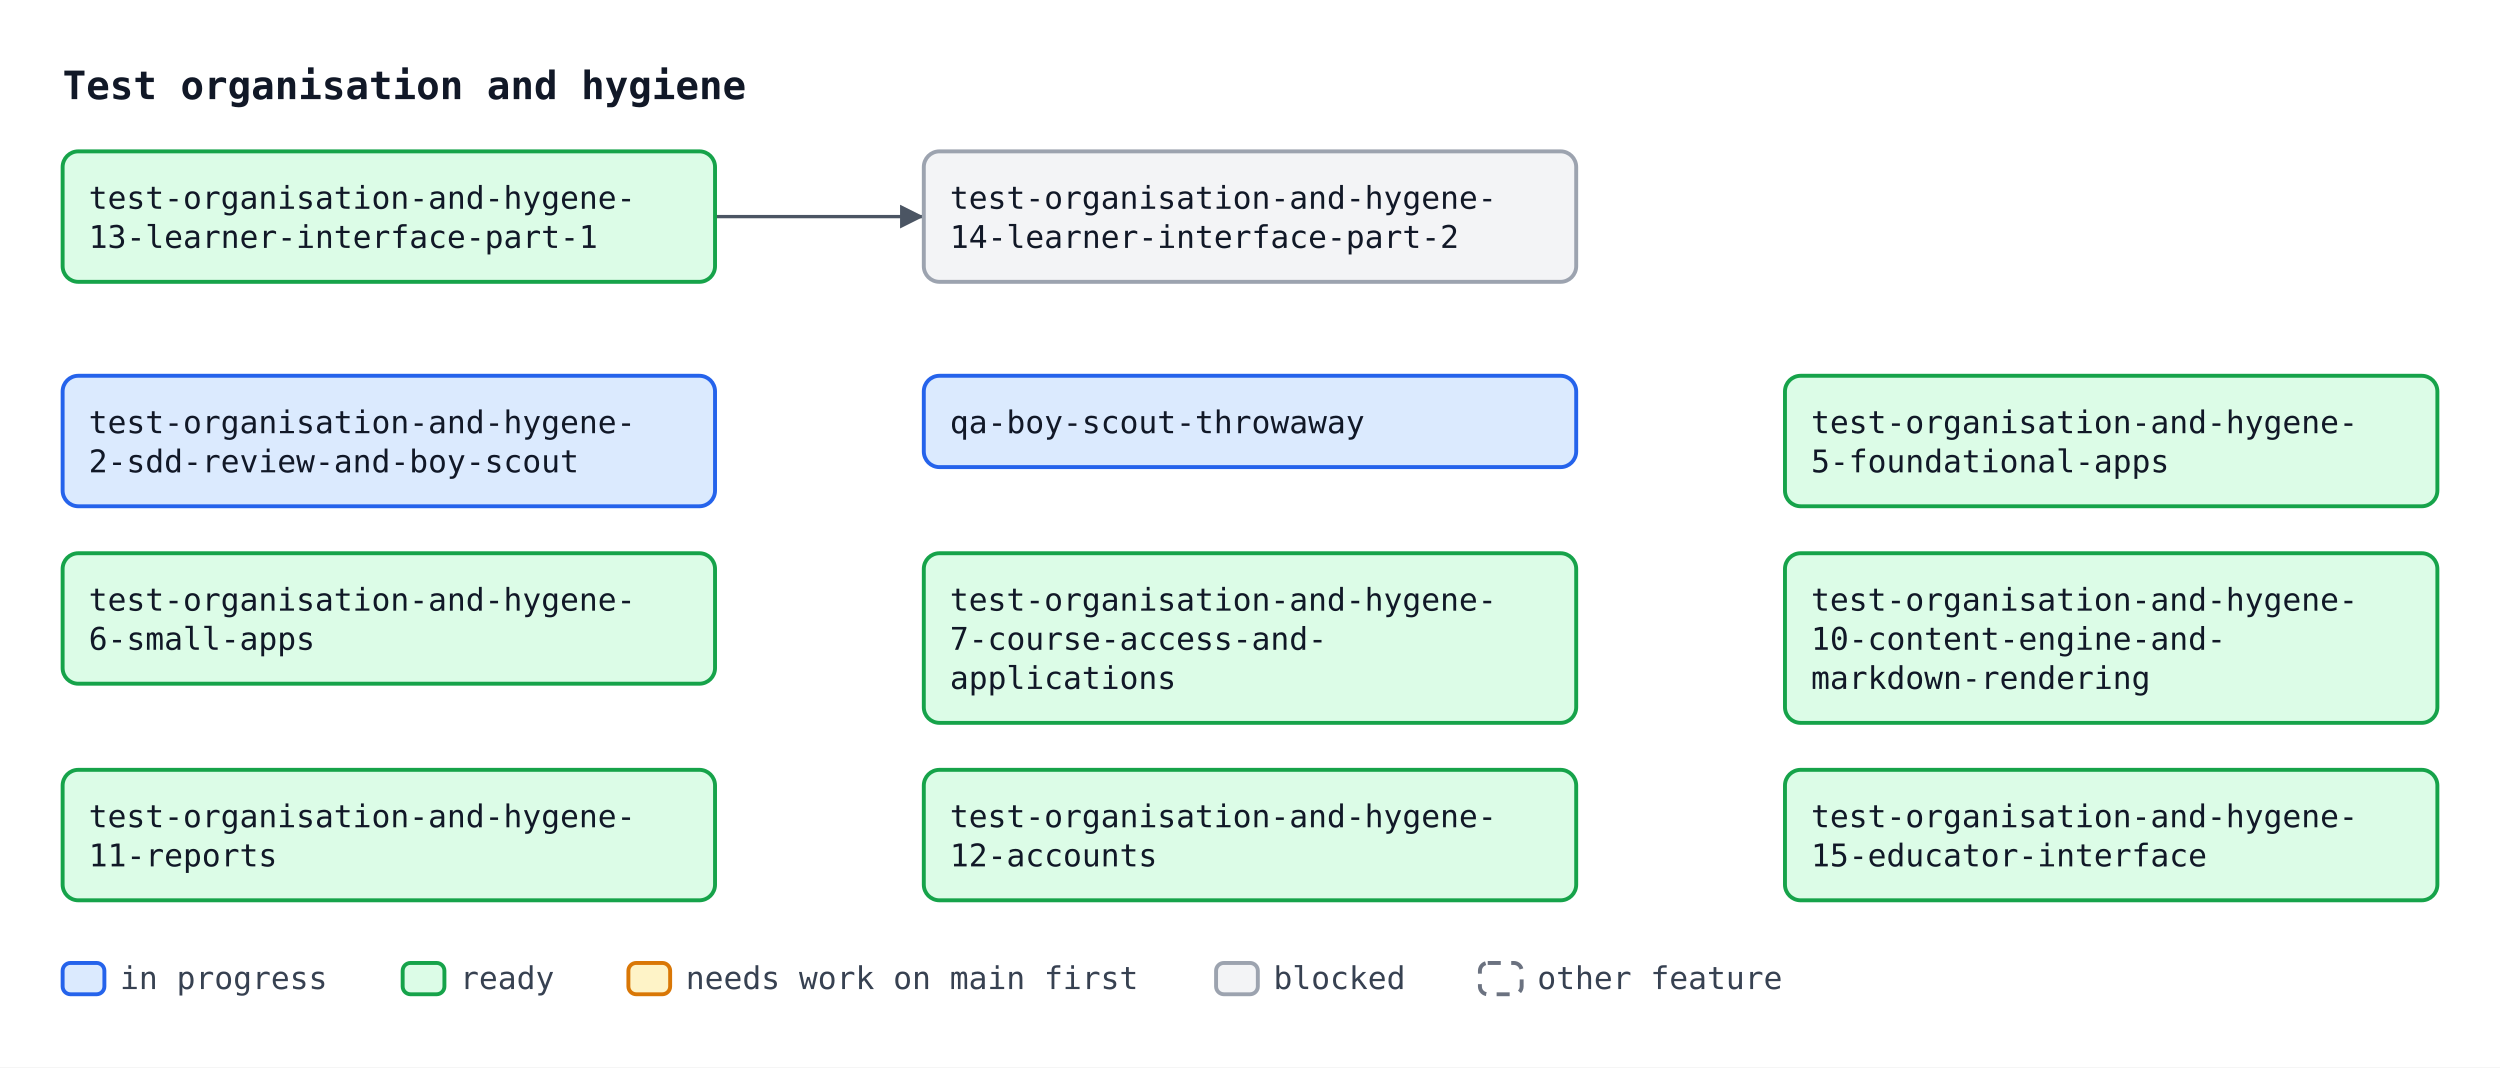
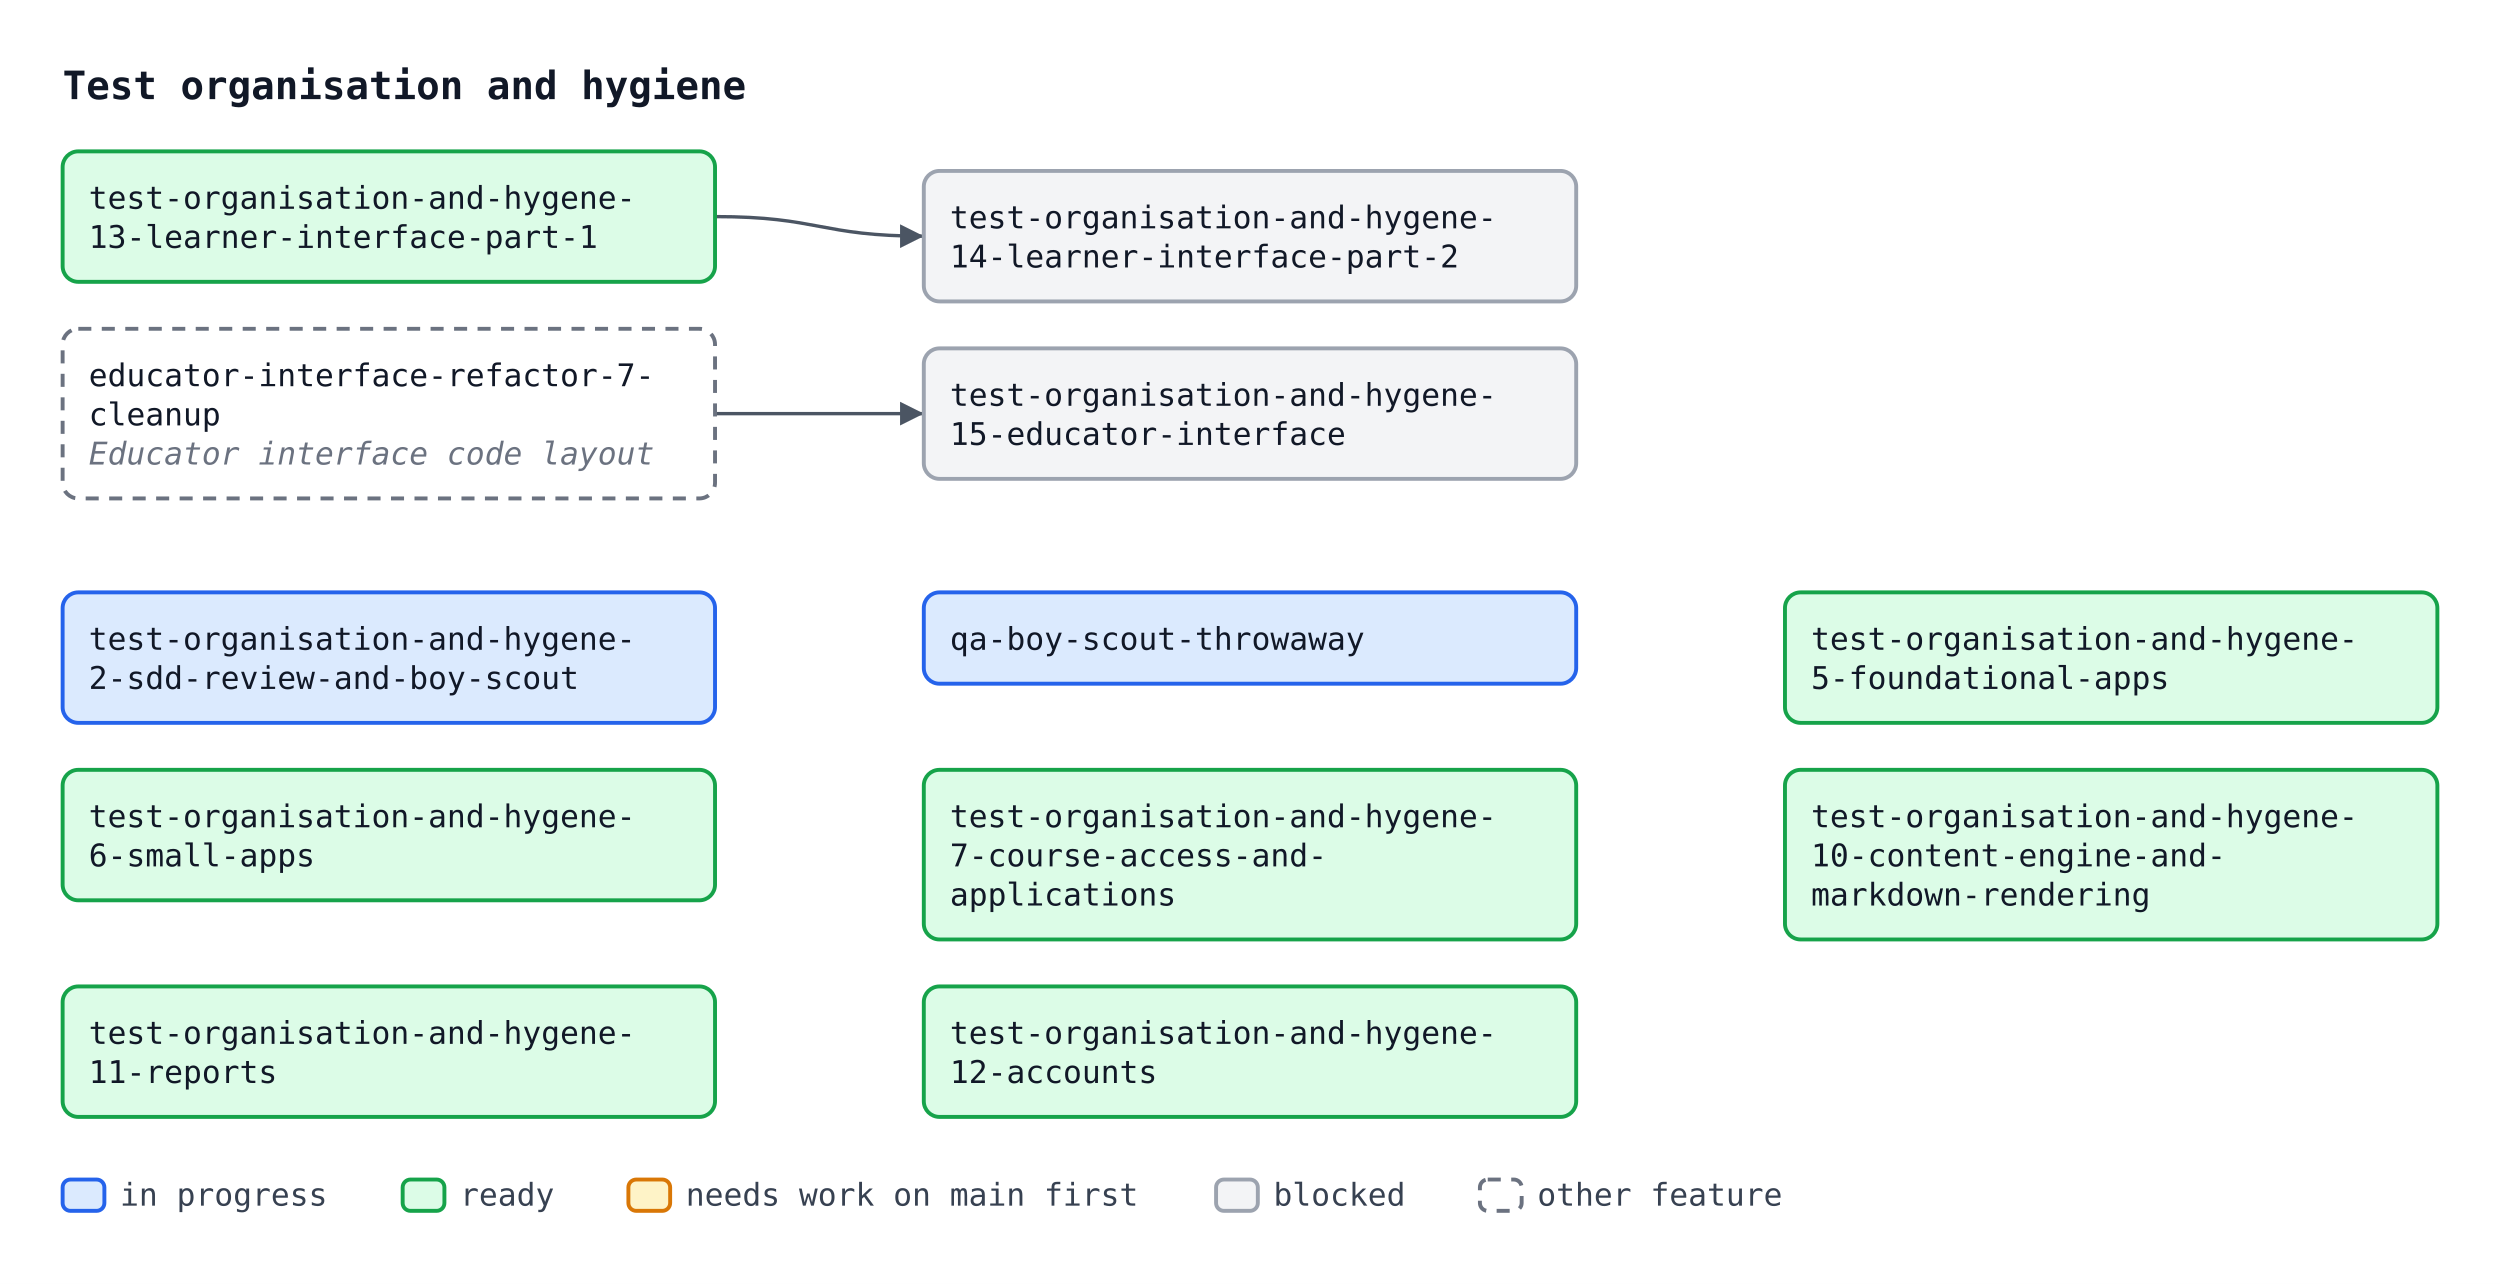
- <svg xmlns="http://www.w3.org/2000/svg" width="958" height="409" viewBox="0 0 958 409" font-family="ui-monospace, SFMono-Regular, Menlo, Consolas, monospace" font-size="12">
+ <svg xmlns="http://www.w3.org/2000/svg" width="958" height="492" viewBox="0 0 958 492" font-family="ui-monospace, SFMono-Regular, Menlo, Consolas, monospace" font-size="12">
  <defs>
    <marker id="arrow" viewBox="0 0 10 10" refX="10" refY="5" markerWidth="7" markerHeight="7" orient="auto-start-reverse">
      <path d="M0,0 L10,5 L0,10 z" fill="#4b5563" />
    </marker>
  </defs>
-   <rect width="958" height="409" fill="#ffffff" />
+   <rect width="958" height="492" fill="#ffffff" />
  <text x="24" y="38" font-size="15" font-weight="bold" fill="#111827">Test organisation and hygiene</text>
-   <path d="M274.0,83.0 C314.0,83.0 314.0,83.0 354.0,83.0" fill="none" stroke="#4b5563" stroke-width="1.3" marker-end="url(#arrow)" />
+   <path d="M274.0,83.0 C314.0,83.0 314.0,90.5 354.0,90.5" fill="none" stroke="#4b5563" stroke-width="1.3" marker-end="url(#arrow)" />
+   <path d="M274.0,158.5 C314.0,158.5 314.0,158.5 354.0,158.5" fill="none" stroke="#4b5563" stroke-width="1.3" marker-end="url(#arrow)" />
  <rect x="24.0" y="58.0" width="250" height="50" rx="6" fill="#dcfce7" stroke="#16a34a" stroke-width="1.5" />
  <text x="34.0" y="80.0" fill="#111827">test-organisation-and-hygene-</text>
  <text x="34.0" y="95.0" fill="#111827">13-learner-interface-part-1</text>
-   <rect x="354.0" y="58.0" width="250" height="50" rx="6" fill="#f3f4f6" stroke="#9ca3af" stroke-width="1.5" />
-   <text x="364.0" y="80.0" fill="#111827">test-organisation-and-hygene-</text>
-   <text x="364.0" y="95.0" fill="#111827">14-learner-interface-part-2</text>
-   <rect x="24.0" y="144.0" width="250" height="50" rx="6" fill="#dbeafe" stroke="#2563eb" stroke-width="1.5" />
-   <text x="34.0" y="166.0" fill="#111827">test-organisation-and-hygene-</text>
-   <text x="34.0" y="181.0" fill="#111827">2-sdd-review-and-boy-scout</text>
-   <rect x="354.0" y="144.0" width="250" height="35" rx="6" fill="#dbeafe" stroke="#2563eb" stroke-width="1.5" />
-   <text x="364.0" y="166.0" fill="#111827">qa-boy-scout-throwaway</text>
-   <rect x="684.0" y="144.0" width="250" height="50" rx="6" fill="#dcfce7" stroke="#16a34a" stroke-width="1.5" />
-   <text x="694.0" y="166.0" fill="#111827">test-organisation-and-hygene-</text>
-   <text x="694.0" y="181.0" fill="#111827">5-foundational-apps</text>
-   <rect x="24.0" y="212.0" width="250" height="50" rx="6" fill="#dcfce7" stroke="#16a34a" stroke-width="1.5" />
-   <text x="34.0" y="234.0" fill="#111827">test-organisation-and-hygene-</text>
-   <text x="34.0" y="249.0" fill="#111827">6-small-apps</text>
-   <rect x="354.0" y="212.0" width="250" height="65" rx="6" fill="#dcfce7" stroke="#16a34a" stroke-width="1.5" />
-   <text x="364.0" y="234.0" fill="#111827">test-organisation-and-hygene-</text>
-   <text x="364.0" y="249.0" fill="#111827">7-course-access-and-</text>
-   <text x="364.0" y="264.0" fill="#111827">applications</text>
-   <rect x="684.0" y="212.0" width="250" height="65" rx="6" fill="#dcfce7" stroke="#16a34a" stroke-width="1.5" />
-   <text x="694.0" y="234.0" fill="#111827">test-organisation-and-hygene-</text>
-   <text x="694.0" y="249.0" fill="#111827">10-content-engine-and-</text>
-   <text x="694.0" y="264.0" fill="#111827">markdown-rendering</text>
+   <rect x="354.0" y="65.5" width="250" height="50" rx="6" fill="#f3f4f6" stroke="#9ca3af" stroke-width="1.5" />
+   <text x="364.0" y="87.5" fill="#111827">test-organisation-and-hygene-</text>
+   <text x="364.0" y="102.5" fill="#111827">14-learner-interface-part-2</text>
+   <rect x="354.0" y="133.5" width="250" height="50" rx="6" fill="#f3f4f6" stroke="#9ca3af" stroke-width="1.5" />
+   <text x="364.0" y="155.5" fill="#111827">test-organisation-and-hygene-</text>
+   <text x="364.0" y="170.5" fill="#111827">15-educator-interface</text>
+   <rect x="24.0" y="126.0" width="250" height="65" rx="6" fill="#ffffff" stroke="#6b7280" stroke-width="1.5" stroke-dasharray="5 4" />
+   <text x="34.0" y="148.0" fill="#111827">educator-interface-refactor-7-</text>
+   <text x="34.0" y="163.0" fill="#111827">cleanup</text>
+   <text x="34.0" y="178.0" fill="#6b7280" font-style="italic">Educator interface code layout</text>
+   <rect x="24.0" y="227.0" width="250" height="50" rx="6" fill="#dbeafe" stroke="#2563eb" stroke-width="1.5" />
+   <text x="34.0" y="249.0" fill="#111827">test-organisation-and-hygene-</text>
+   <text x="34.0" y="264.0" fill="#111827">2-sdd-review-and-boy-scout</text>
+   <rect x="354.0" y="227.0" width="250" height="35" rx="6" fill="#dbeafe" stroke="#2563eb" stroke-width="1.5" />
+   <text x="364.0" y="249.0" fill="#111827">qa-boy-scout-throwaway</text>
+   <rect x="684.0" y="227.0" width="250" height="50" rx="6" fill="#dcfce7" stroke="#16a34a" stroke-width="1.5" />
+   <text x="694.0" y="249.0" fill="#111827">test-organisation-and-hygene-</text>
+   <text x="694.0" y="264.0" fill="#111827">5-foundational-apps</text>
  <rect x="24.0" y="295.0" width="250" height="50" rx="6" fill="#dcfce7" stroke="#16a34a" stroke-width="1.5" />
  <text x="34.0" y="317.0" fill="#111827">test-organisation-and-hygene-</text>
-   <text x="34.0" y="332.0" fill="#111827">11-reports</text>
-   <rect x="354.0" y="295.0" width="250" height="50" rx="6" fill="#dcfce7" stroke="#16a34a" stroke-width="1.5" />
+   <text x="34.0" y="332.0" fill="#111827">6-small-apps</text>
+   <rect x="354.0" y="295.0" width="250" height="65" rx="6" fill="#dcfce7" stroke="#16a34a" stroke-width="1.5" />
  <text x="364.0" y="317.0" fill="#111827">test-organisation-and-hygene-</text>
-   <text x="364.0" y="332.0" fill="#111827">12-accounts</text>
-   <rect x="684.0" y="295.0" width="250" height="50" rx="6" fill="#dcfce7" stroke="#16a34a" stroke-width="1.5" />
+   <text x="364.0" y="332.0" fill="#111827">7-course-access-and-</text>
+   <text x="364.0" y="347.0" fill="#111827">applications</text>
+   <rect x="684.0" y="295.0" width="250" height="65" rx="6" fill="#dcfce7" stroke="#16a34a" stroke-width="1.5" />
  <text x="694.0" y="317.0" fill="#111827">test-organisation-and-hygene-</text>
-   <text x="694.0" y="332.0" fill="#111827">15-educator-interface</text>
-   <rect x="24.0" y="369" width="16" height="12" rx="3" fill="#dbeafe" stroke="#2563eb" stroke-width="1.5" />
-   <text x="46.0" y="379" fill="#374151">in progress</text>
-   <rect x="154.3" y="369" width="16" height="12" rx="3" fill="#dcfce7" stroke="#16a34a" stroke-width="1.5" />
-   <text x="176.3" y="379" fill="#374151">ready</text>
-   <rect x="240.8" y="369" width="16" height="12" rx="3" fill="#fef3c7" stroke="#d97706" stroke-width="1.5" />
-   <text x="262.8" y="379" fill="#374151">needs work on main first</text>
-   <rect x="466.0" y="369" width="16" height="12" rx="3" fill="#f3f4f6" stroke="#9ca3af" stroke-width="1.5" />
-   <text x="488.0" y="379" fill="#374151">blocked</text>
-   <rect x="567.1" y="369" width="16" height="12" rx="3" fill="#ffffff" stroke="#6b7280" stroke-width="1.5" stroke-dasharray="5 4" />
-   <text x="589.1" y="379" fill="#374151">other feature</text>
+   <text x="694.0" y="332.0" fill="#111827">10-content-engine-and-</text>
+   <text x="694.0" y="347.0" fill="#111827">markdown-rendering</text>
+   <rect x="24.0" y="378.0" width="250" height="50" rx="6" fill="#dcfce7" stroke="#16a34a" stroke-width="1.5" />
+   <text x="34.0" y="400.0" fill="#111827">test-organisation-and-hygene-</text>
+   <text x="34.0" y="415.0" fill="#111827">11-reports</text>
+   <rect x="354.0" y="378.0" width="250" height="50" rx="6" fill="#dcfce7" stroke="#16a34a" stroke-width="1.5" />
+   <text x="364.0" y="400.0" fill="#111827">test-organisation-and-hygene-</text>
+   <text x="364.0" y="415.0" fill="#111827">12-accounts</text>
+   <rect x="24.0" y="452" width="16" height="12" rx="3" fill="#dbeafe" stroke="#2563eb" stroke-width="1.5" />
+   <text x="46.0" y="462" fill="#374151">in progress</text>
+   <rect x="154.3" y="452" width="16" height="12" rx="3" fill="#dcfce7" stroke="#16a34a" stroke-width="1.5" />
+   <text x="176.3" y="462" fill="#374151">ready</text>
+   <rect x="240.8" y="452" width="16" height="12" rx="3" fill="#fef3c7" stroke="#d97706" stroke-width="1.5" />
+   <text x="262.8" y="462" fill="#374151">needs work on main first</text>
+   <rect x="466.0" y="452" width="16" height="12" rx="3" fill="#f3f4f6" stroke="#9ca3af" stroke-width="1.5" />
+   <text x="488.0" y="462" fill="#374151">blocked</text>
+   <rect x="567.1" y="452" width="16" height="12" rx="3" fill="#ffffff" stroke="#6b7280" stroke-width="1.5" stroke-dasharray="5 4" />
+   <text x="589.1" y="462" fill="#374151">other feature</text>
</svg>
